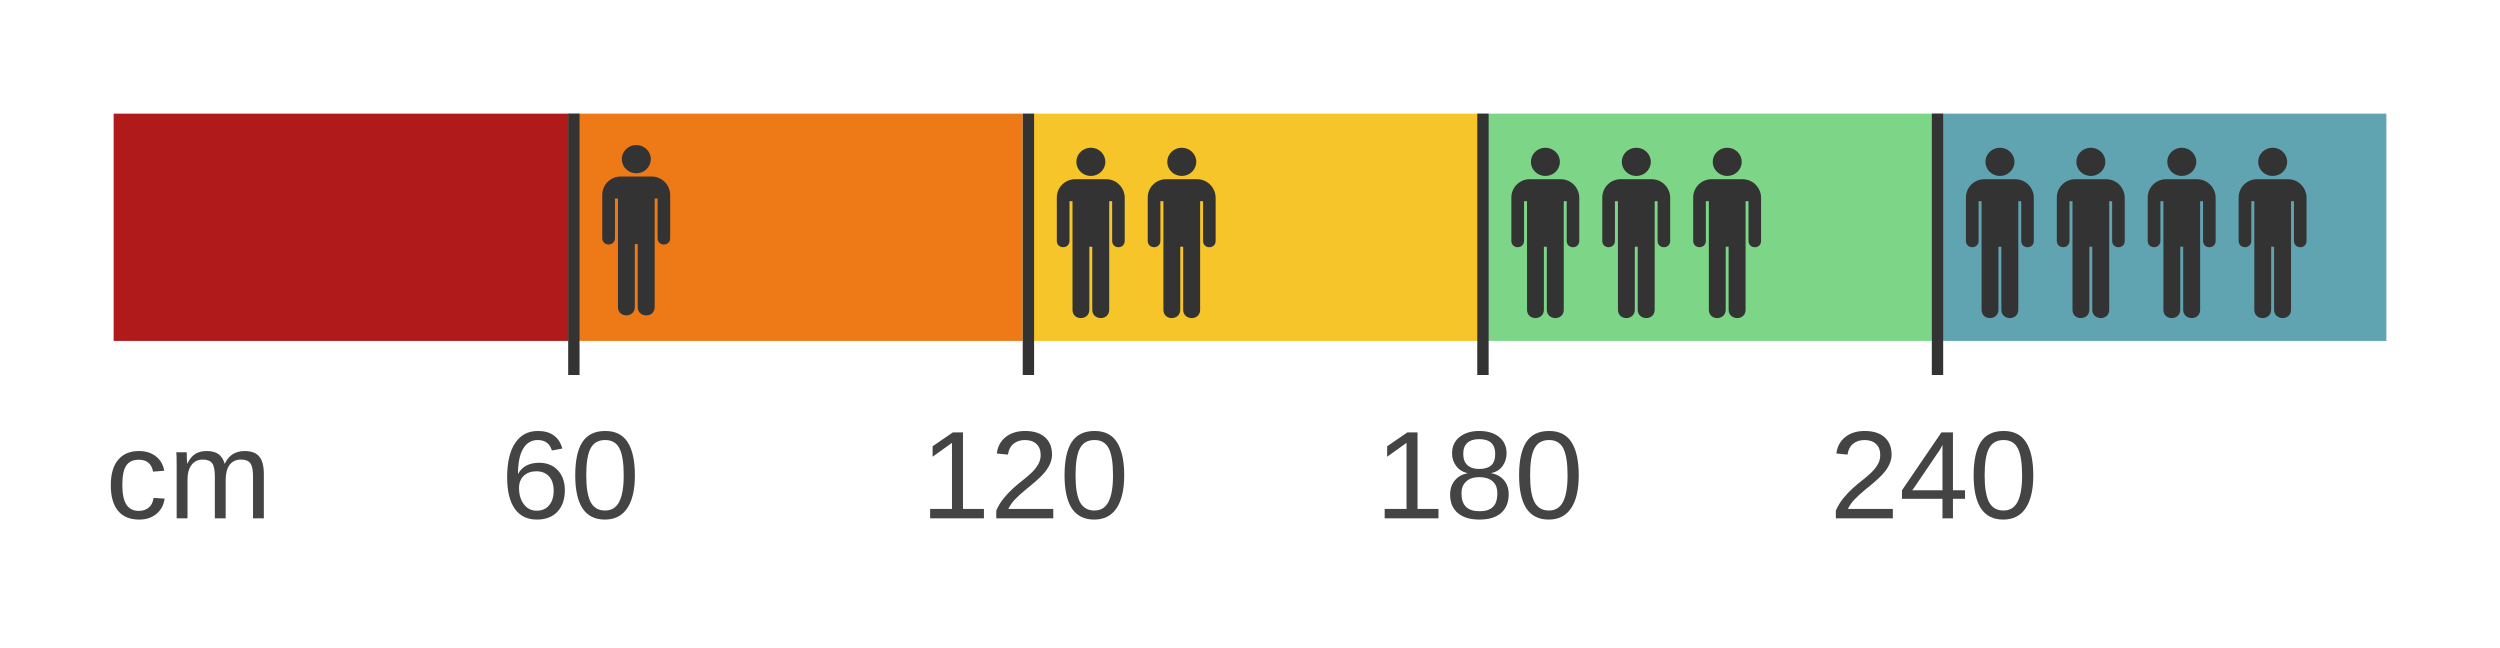
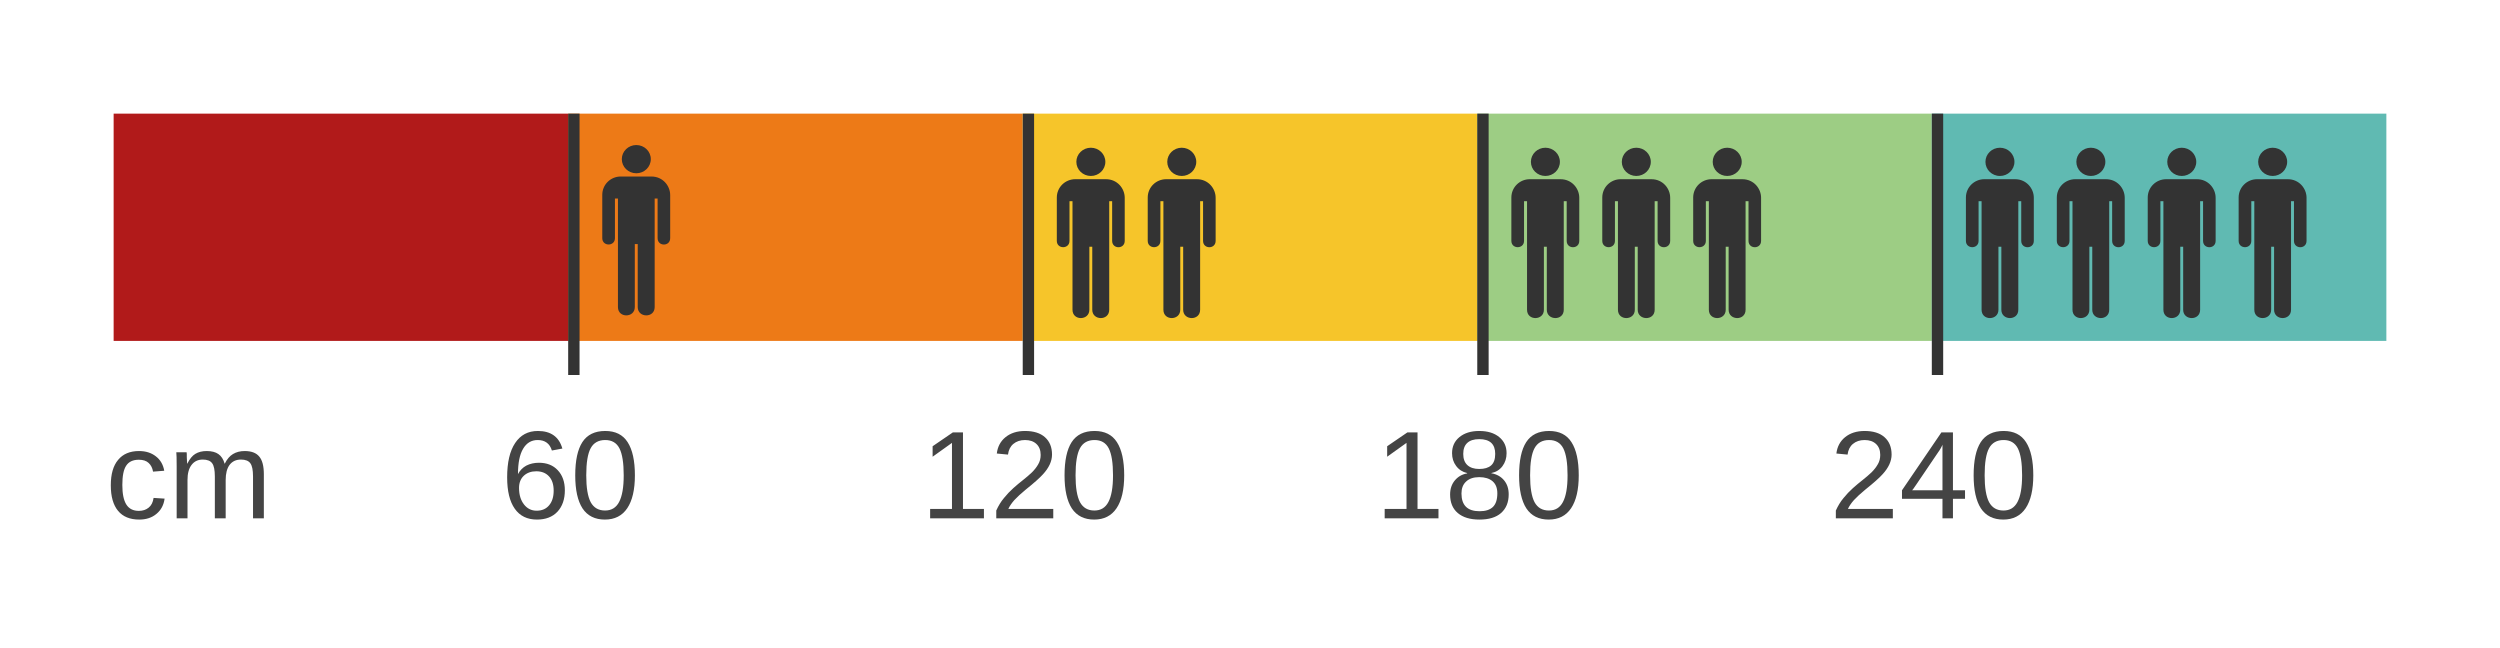
<svg xmlns="http://www.w3.org/2000/svg" width="220px" height="57px" viewBox="0 0 220 57" version="1.1">
  <defs />
  <g id="Page-1" stroke="none" stroke-width="1" fill="none" fill-rule="evenodd">
    <rect id="Rectangle-2-Copy-10" fill="#B11A1A" x="10" y="10" width="40" height="20" />
    <rect id="Rectangle-2-Copy-6" fill="#ED7A17" x="50" y="10" width="40" height="20" />
-     <rect id="Rectangle-2-Copy-7" fill="#7DD687" x="130" y="10" width="40" height="20" />
-     <rect id="Rectangle-2-Copy-8" fill="#60A4B2" x="170" y="10" width="40" height="20" />
+     <rect id="Rectangle-2-Copy-7" fill="#9DCD84" x="130" y="10" width="40" height="20" />
+     <rect id="Rectangle-2-Copy-8" fill="#60BAB2" x="170" y="10" width="40" height="20" />
    <text id="240-copy-2" font-family="Arial" font-size="11" font-weight="normal" fill="#444444">
      <tspan x="161.007" y="45.615">240</tspan>
    </text>
    <rect id="Rectangle-2-Copy-9" fill="#F6C52A" x="90" y="10" width="40" height="20" />
    <text id="180-copy-2" font-family="Arial" font-size="11" font-weight="normal" fill="#444444">
      <tspan x="121.007" y="45.615">180</tspan>
    </text>
    <text id="60-copy-2" font-family="Arial" font-size="11" font-weight="normal" fill="#444444">
      <tspan x="44.066" y="45.615">60</tspan>
    </text>
    <path d="M90.5,10.5 L90.5,32.5" id="Line-Copy-5" stroke="#333333" stroke-linecap="square" />
    <path d="M130.5,10.5 L130.5,32.5" id="Line-Copy-10" stroke="#333333" stroke-linecap="square" />
    <path d="M170.5,10.5 L170.5,32.5" id="Line-Copy-11" stroke="#333333" stroke-linecap="square" />
    <path d="M50.5,10.5 L50.5,32.5" id="Line-Copy-12" stroke="#333333" stroke-linecap="square" />
    <text id="120-copy-2" font-family="Arial" font-size="11" font-weight="normal" fill="#444444">
      <tspan x="81.007" y="45.615">120</tspan>
    </text>
    <text id="cm-copy-2" font-family="Arial" font-size="11" font-weight="normal" fill="#444444">
      <tspan x="9.281" y="45.615">cm</tspan>
    </text>
    <g id="Fill-1-+-Fill-3-Copy-11" transform="translate(53, 12.76303)" fill="#333333">
      <path d="M2.995,2.485 C3.7,2.485 4.271,1.929 4.271,1.242 C4.271,0.556 3.7,0 2.995,0 C2.29,0 1.719,0.556 1.719,1.242 C1.719,1.929 2.29,2.485 2.995,2.485" id="Fill-1" />
      <path d="M1.63,2.769 C0.727,2.769 0,3.486 0,4.381 L0,8.196 C0,8.938 1.115,8.938 1.115,8.196 L1.115,4.708 L1.379,4.708 L1.379,14.259 C1.379,15.25 2.863,15.221 2.863,14.259 L2.863,8.715 L3.119,8.715 L3.119,14.259 C3.119,15.221 4.611,15.25 4.611,14.259 L4.611,4.708 L4.869,4.708 L4.869,8.196 C4.869,8.943 5.978,8.943 5.976,8.196 L5.976,4.404 C5.976,3.579 5.318,2.77 4.326,2.77 L1.63,2.769" id="Fill-3" />
    </g>
    <g id="Fill-1-+-Fill-3-Copy-12" transform="translate(93, 13)" fill="#333333">
      <path d="M2.995,2.485 C3.7,2.485 4.271,1.929 4.271,1.242 C4.271,0.556 3.7,0 2.995,0 C2.29,0 1.719,0.556 1.719,1.242 C1.719,1.929 2.29,2.485 2.995,2.485" id="Fill-1" />
      <path d="M1.63,2.769 C0.727,2.769 0,3.486 0,4.381 L0,8.196 C0,8.938 1.115,8.938 1.115,8.196 L1.115,4.708 L1.379,4.708 L1.379,14.259 C1.379,15.25 2.863,15.221 2.863,14.259 L2.863,8.715 L3.119,8.715 L3.119,14.259 C3.119,15.221 4.611,15.25 4.611,14.259 L4.611,4.708 L4.869,4.708 L4.869,8.196 C4.869,8.943 5.978,8.943 5.976,8.196 L5.976,4.404 C5.976,3.579 5.318,2.77 4.326,2.77 L1.63,2.769" id="Fill-3" />
    </g>
    <g id="Fill-1-+-Fill-3-Copy-13" transform="translate(101, 13)" fill="#333333">
      <path d="M2.995,2.485 C3.7,2.485 4.271,1.929 4.271,1.242 C4.271,0.556 3.7,0 2.995,0 C2.29,0 1.719,0.556 1.719,1.242 C1.719,1.929 2.29,2.485 2.995,2.485" id="Fill-1" />
      <path d="M1.63,2.769 C0.727,2.769 0,3.486 0,4.381 L0,8.196 C0,8.938 1.115,8.938 1.115,8.196 L1.115,4.708 L1.379,4.708 L1.379,14.259 C1.379,15.25 2.863,15.221 2.863,14.259 L2.863,8.715 L3.119,8.715 L3.119,14.259 C3.119,15.221 4.611,15.25 4.611,14.259 L4.611,4.708 L4.869,4.708 L4.869,8.196 C4.869,8.943 5.978,8.943 5.976,8.196 L5.976,4.404 C5.976,3.579 5.318,2.77 4.326,2.77 L1.63,2.769" id="Fill-3" />
    </g>
    <g id="Fill-1-+-Fill-3-Copy-14" transform="translate(133, 13)" fill="#333333">
      <path d="M2.995,2.485 C3.7,2.485 4.271,1.929 4.271,1.242 C4.271,0.556 3.7,0 2.995,0 C2.29,0 1.719,0.556 1.719,1.242 C1.719,1.929 2.29,2.485 2.995,2.485" id="Fill-1" />
      <path d="M1.63,2.769 C0.727,2.769 0,3.486 0,4.381 L0,8.196 C0,8.938 1.115,8.938 1.115,8.196 L1.115,4.708 L1.379,4.708 L1.379,14.259 C1.379,15.25 2.863,15.221 2.863,14.259 L2.863,8.715 L3.119,8.715 L3.119,14.259 C3.119,15.221 4.611,15.25 4.611,14.259 L4.611,4.708 L4.869,4.708 L4.869,8.196 C4.869,8.943 5.978,8.943 5.976,8.196 L5.976,4.404 C5.976,3.579 5.318,2.77 4.326,2.77 L1.63,2.769" id="Fill-3" />
    </g>
    <g id="Fill-1-+-Fill-3-Copy-15" transform="translate(141, 13)" fill="#333333">
      <path d="M2.995,2.485 C3.7,2.485 4.271,1.929 4.271,1.242 C4.271,0.556 3.7,0 2.995,0 C2.29,0 1.719,0.556 1.719,1.242 C1.719,1.929 2.29,2.485 2.995,2.485" id="Fill-1" />
      <path d="M1.63,2.769 C0.727,2.769 0,3.486 0,4.381 L0,8.196 C0,8.938 1.115,8.938 1.115,8.196 L1.115,4.708 L1.379,4.708 L1.379,14.259 C1.379,15.25 2.863,15.221 2.863,14.259 L2.863,8.715 L3.119,8.715 L3.119,14.259 C3.119,15.221 4.611,15.25 4.611,14.259 L4.611,4.708 L4.869,4.708 L4.869,8.196 C4.869,8.943 5.978,8.943 5.976,8.196 L5.976,4.404 C5.976,3.579 5.318,2.77 4.326,2.77 L1.63,2.769" id="Fill-3" />
    </g>
    <g id="Fill-1-+-Fill-3-Copy-16" transform="translate(149, 13)" fill="#333333">
      <path d="M2.995,2.485 C3.7,2.485 4.271,1.929 4.271,1.242 C4.271,0.556 3.7,0 2.995,0 C2.29,0 1.719,0.556 1.719,1.242 C1.719,1.929 2.29,2.485 2.995,2.485" id="Fill-1" />
      <path d="M1.63,2.769 C0.727,2.769 0,3.486 0,4.381 L0,8.196 C0,8.938 1.115,8.938 1.115,8.196 L1.115,4.708 L1.379,4.708 L1.379,14.259 C1.379,15.25 2.863,15.221 2.863,14.259 L2.863,8.715 L3.119,8.715 L3.119,14.259 C3.119,15.221 4.611,15.25 4.611,14.259 L4.611,4.708 L4.869,4.708 L4.869,8.196 C4.869,8.943 5.978,8.943 5.976,8.196 L5.976,4.404 C5.976,3.579 5.318,2.77 4.326,2.77 L1.63,2.769" id="Fill-3" />
    </g>
    <g id="Fill-1-+-Fill-3-Copy-17" transform="translate(173, 13)" fill="#333333">
      <path d="M2.995,2.485 C3.7,2.485 4.271,1.929 4.271,1.242 C4.271,0.556 3.7,0 2.995,0 C2.29,0 1.719,0.556 1.719,1.242 C1.719,1.929 2.29,2.485 2.995,2.485" id="Fill-1" />
      <path d="M1.63,2.769 C0.727,2.769 0,3.486 0,4.381 L0,8.196 C0,8.938 1.115,8.938 1.115,8.196 L1.115,4.708 L1.379,4.708 L1.379,14.259 C1.379,15.25 2.863,15.221 2.863,14.259 L2.863,8.715 L3.119,8.715 L3.119,14.259 C3.119,15.221 4.611,15.25 4.611,14.259 L4.611,4.708 L4.869,4.708 L4.869,8.196 C4.869,8.943 5.978,8.943 5.976,8.196 L5.976,4.404 C5.976,3.579 5.318,2.77 4.326,2.77 L1.63,2.769" id="Fill-3" />
    </g>
    <g id="Fill-1-+-Fill-3-Copy-18" transform="translate(181, 13)" fill="#333333">
      <path d="M2.995,2.485 C3.7,2.485 4.271,1.929 4.271,1.242 C4.271,0.556 3.7,0 2.995,0 C2.29,0 1.719,0.556 1.719,1.242 C1.719,1.929 2.29,2.485 2.995,2.485" id="Fill-1" />
      <path d="M1.63,2.769 C0.727,2.769 0,3.486 0,4.381 L0,8.196 C0,8.938 1.115,8.938 1.115,8.196 L1.115,4.708 L1.379,4.708 L1.379,14.259 C1.379,15.25 2.863,15.221 2.863,14.259 L2.863,8.715 L3.119,8.715 L3.119,14.259 C3.119,15.221 4.611,15.25 4.611,14.259 L4.611,4.708 L4.869,4.708 L4.869,8.196 C4.869,8.943 5.978,8.943 5.976,8.196 L5.976,4.404 C5.976,3.579 5.318,2.77 4.326,2.77 L1.63,2.769" id="Fill-3" />
    </g>
    <g id="Fill-1-+-Fill-3-Copy-19" transform="translate(189, 13)" fill="#333333">
      <path d="M4.271,1.242 C4.271,0.556 3.7,0 2.995,0 C2.29,0 1.719,0.556 1.719,1.242 C1.719,1.929 2.29,2.485 2.995,2.485 C3.7,2.485 4.271,1.929 4.271,1.242 Z" id="Fill-1" />
      <path d="M1.63,2.769 C0.727,2.769 0,3.486 0,4.381 L0,8.196 C0,8.938 1.115,8.938 1.115,8.196 L1.115,4.708 L1.379,4.708 L1.379,14.259 C1.379,15.25 2.863,15.221 2.863,14.259 L2.863,8.715 L3.119,8.715 L3.119,14.259 C3.119,15.221 4.611,15.25 4.611,14.259 L4.611,4.708 L4.869,4.708 L4.869,8.196 C4.869,8.943 5.978,8.943 5.976,8.196 L5.976,4.404 C5.976,3.579 5.318,2.77 4.326,2.77 L1.63,2.769" id="Fill-3" />
    </g>
    <g id="Fill-1-+-Fill-3-Copy-20" transform="translate(197, 13)" fill="#333333">
      <path d="M2.995,2.485 C3.7,2.485 4.271,1.929 4.271,1.242 C4.271,0.556 3.7,0 2.995,0 C2.29,0 1.719,0.556 1.719,1.242 C1.719,1.929 2.29,2.485 2.995,2.485" id="Fill-1" />
      <path d="M1.63,2.769 C0.727,2.769 0,3.486 0,4.381 L0,8.196 C0,8.938 1.115,8.938 1.115,8.196 L1.115,4.708 L1.379,4.708 L1.379,14.259 C1.379,15.25 2.863,15.221 2.863,14.259 L2.863,8.715 L3.119,8.715 L3.119,14.259 C3.119,15.221 4.611,15.25 4.611,14.259 L4.611,4.708 L4.869,4.708 L4.869,8.196 C4.869,8.943 5.978,8.943 5.976,8.196 L5.976,4.404 C5.976,3.579 5.318,2.77 4.326,2.77 L1.63,2.769" id="Fill-3" />
    </g>
  </g>
</svg>
